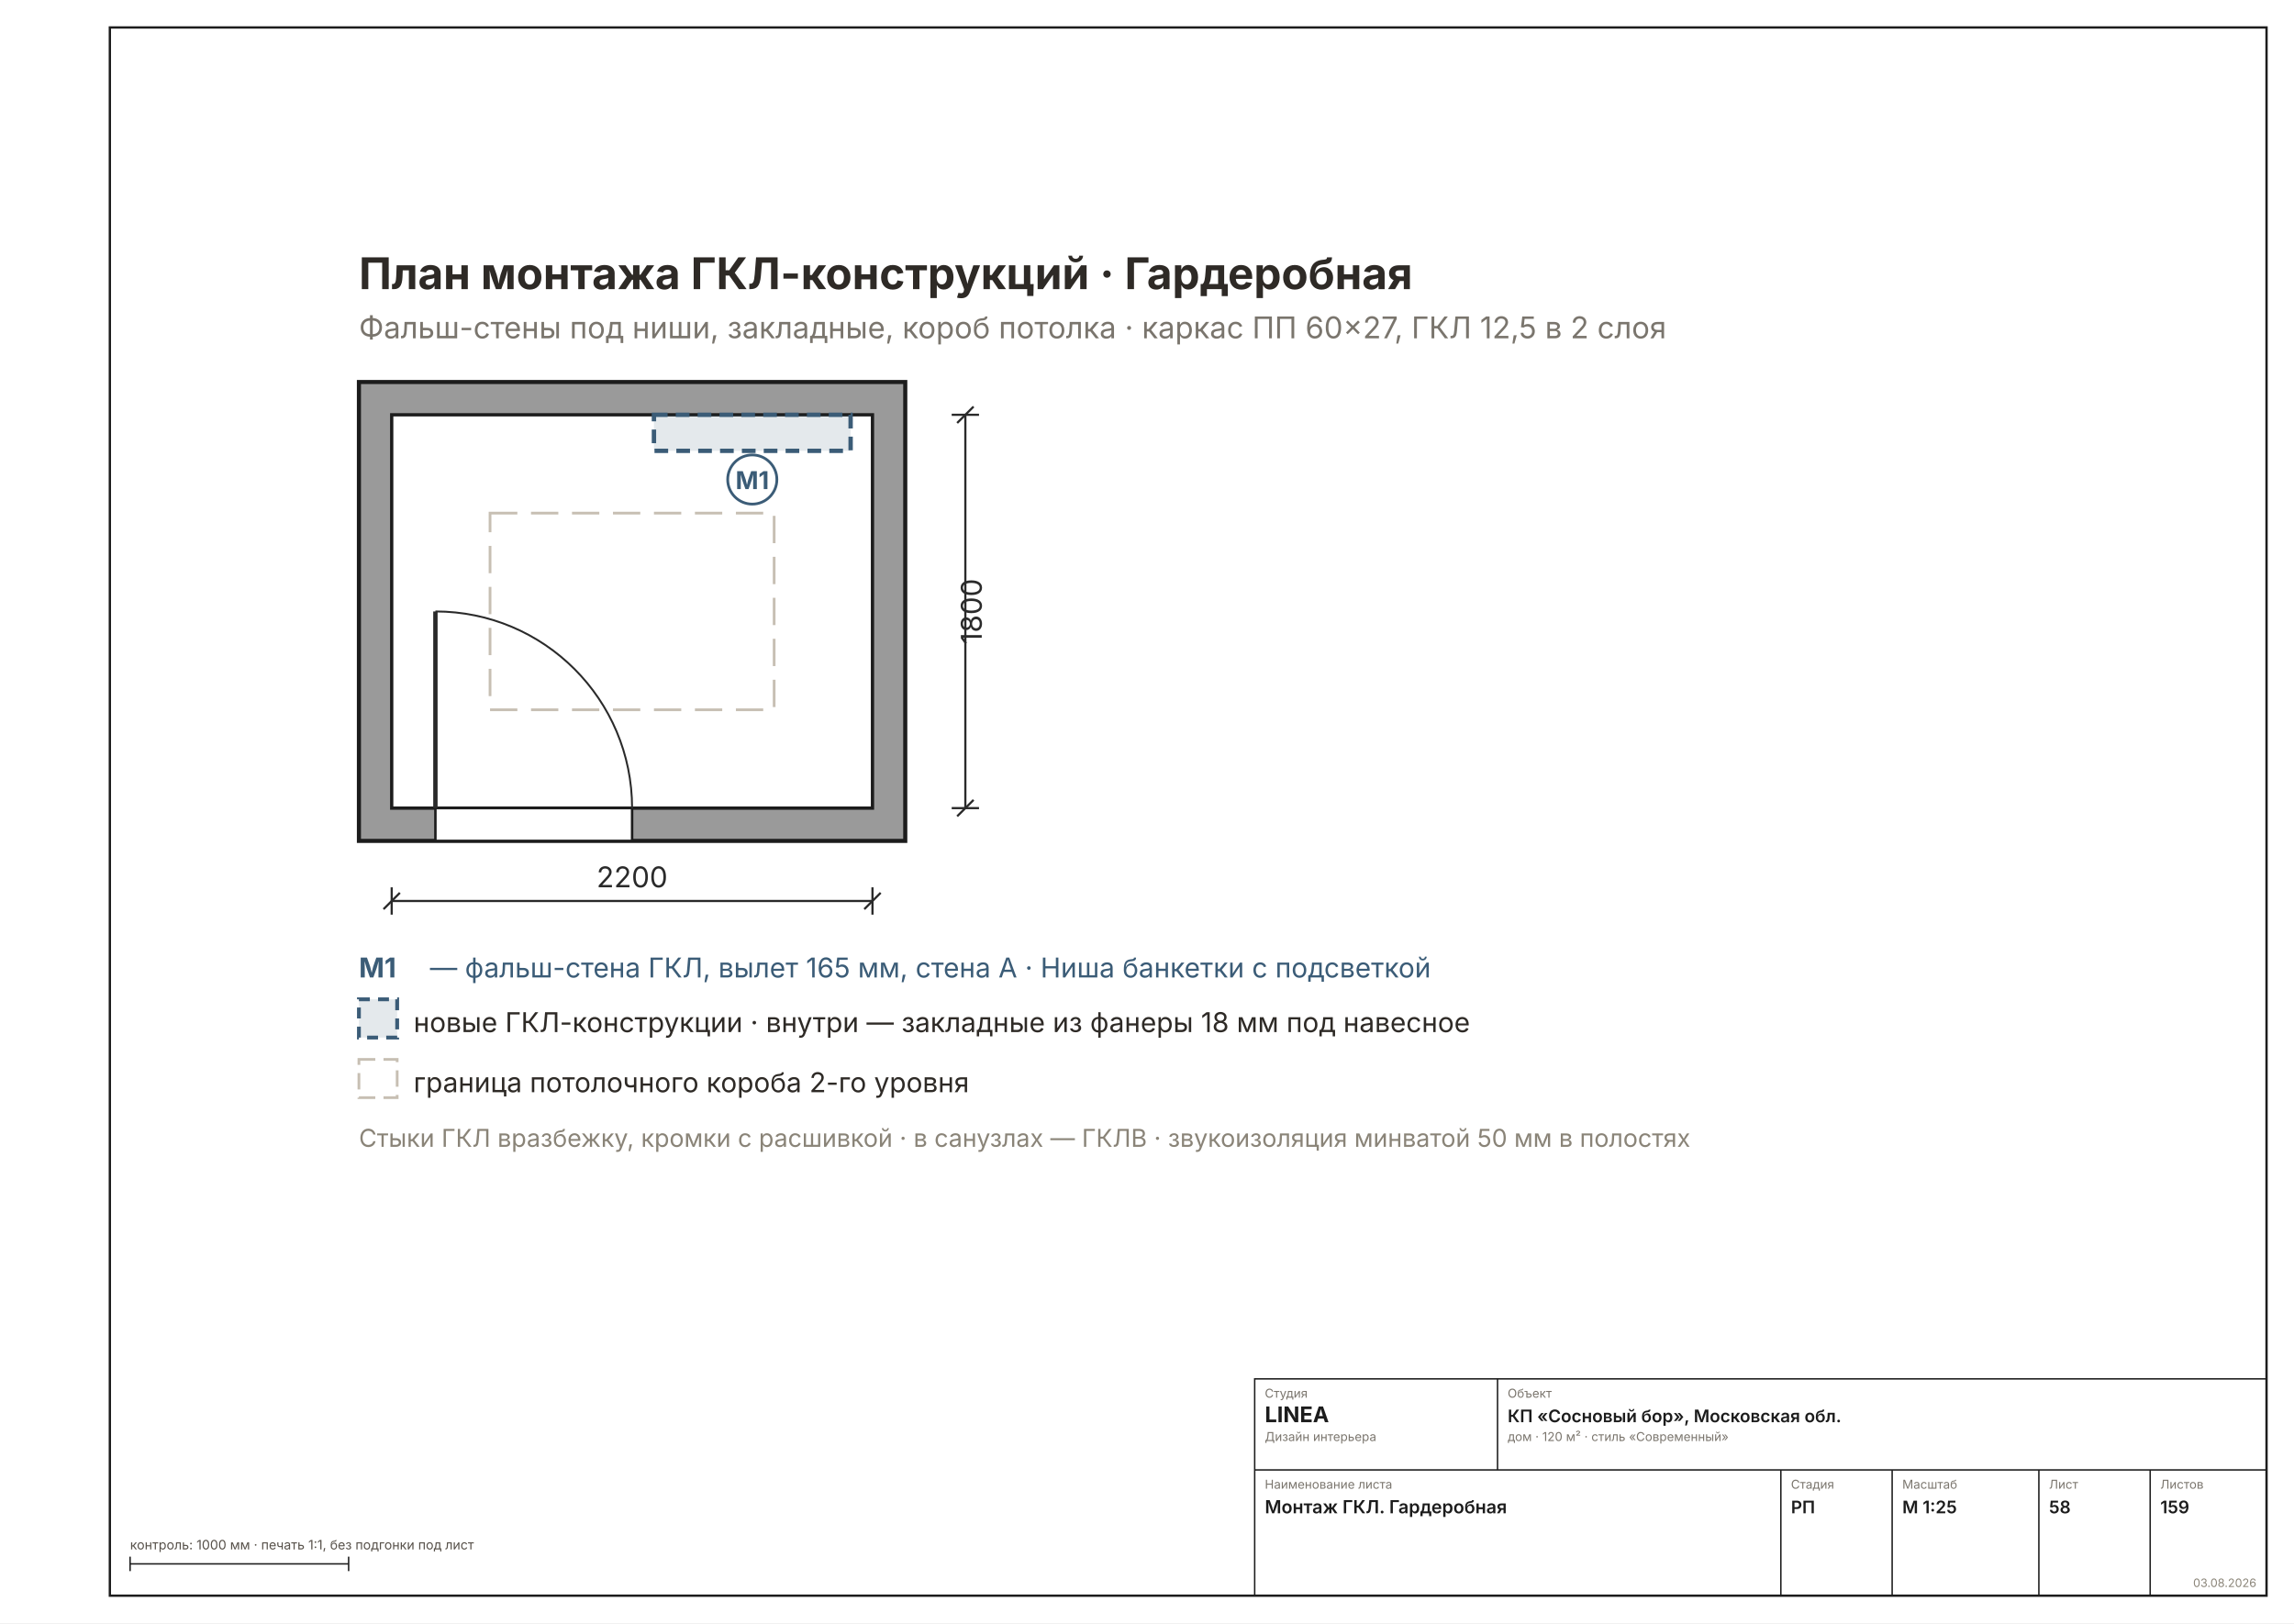
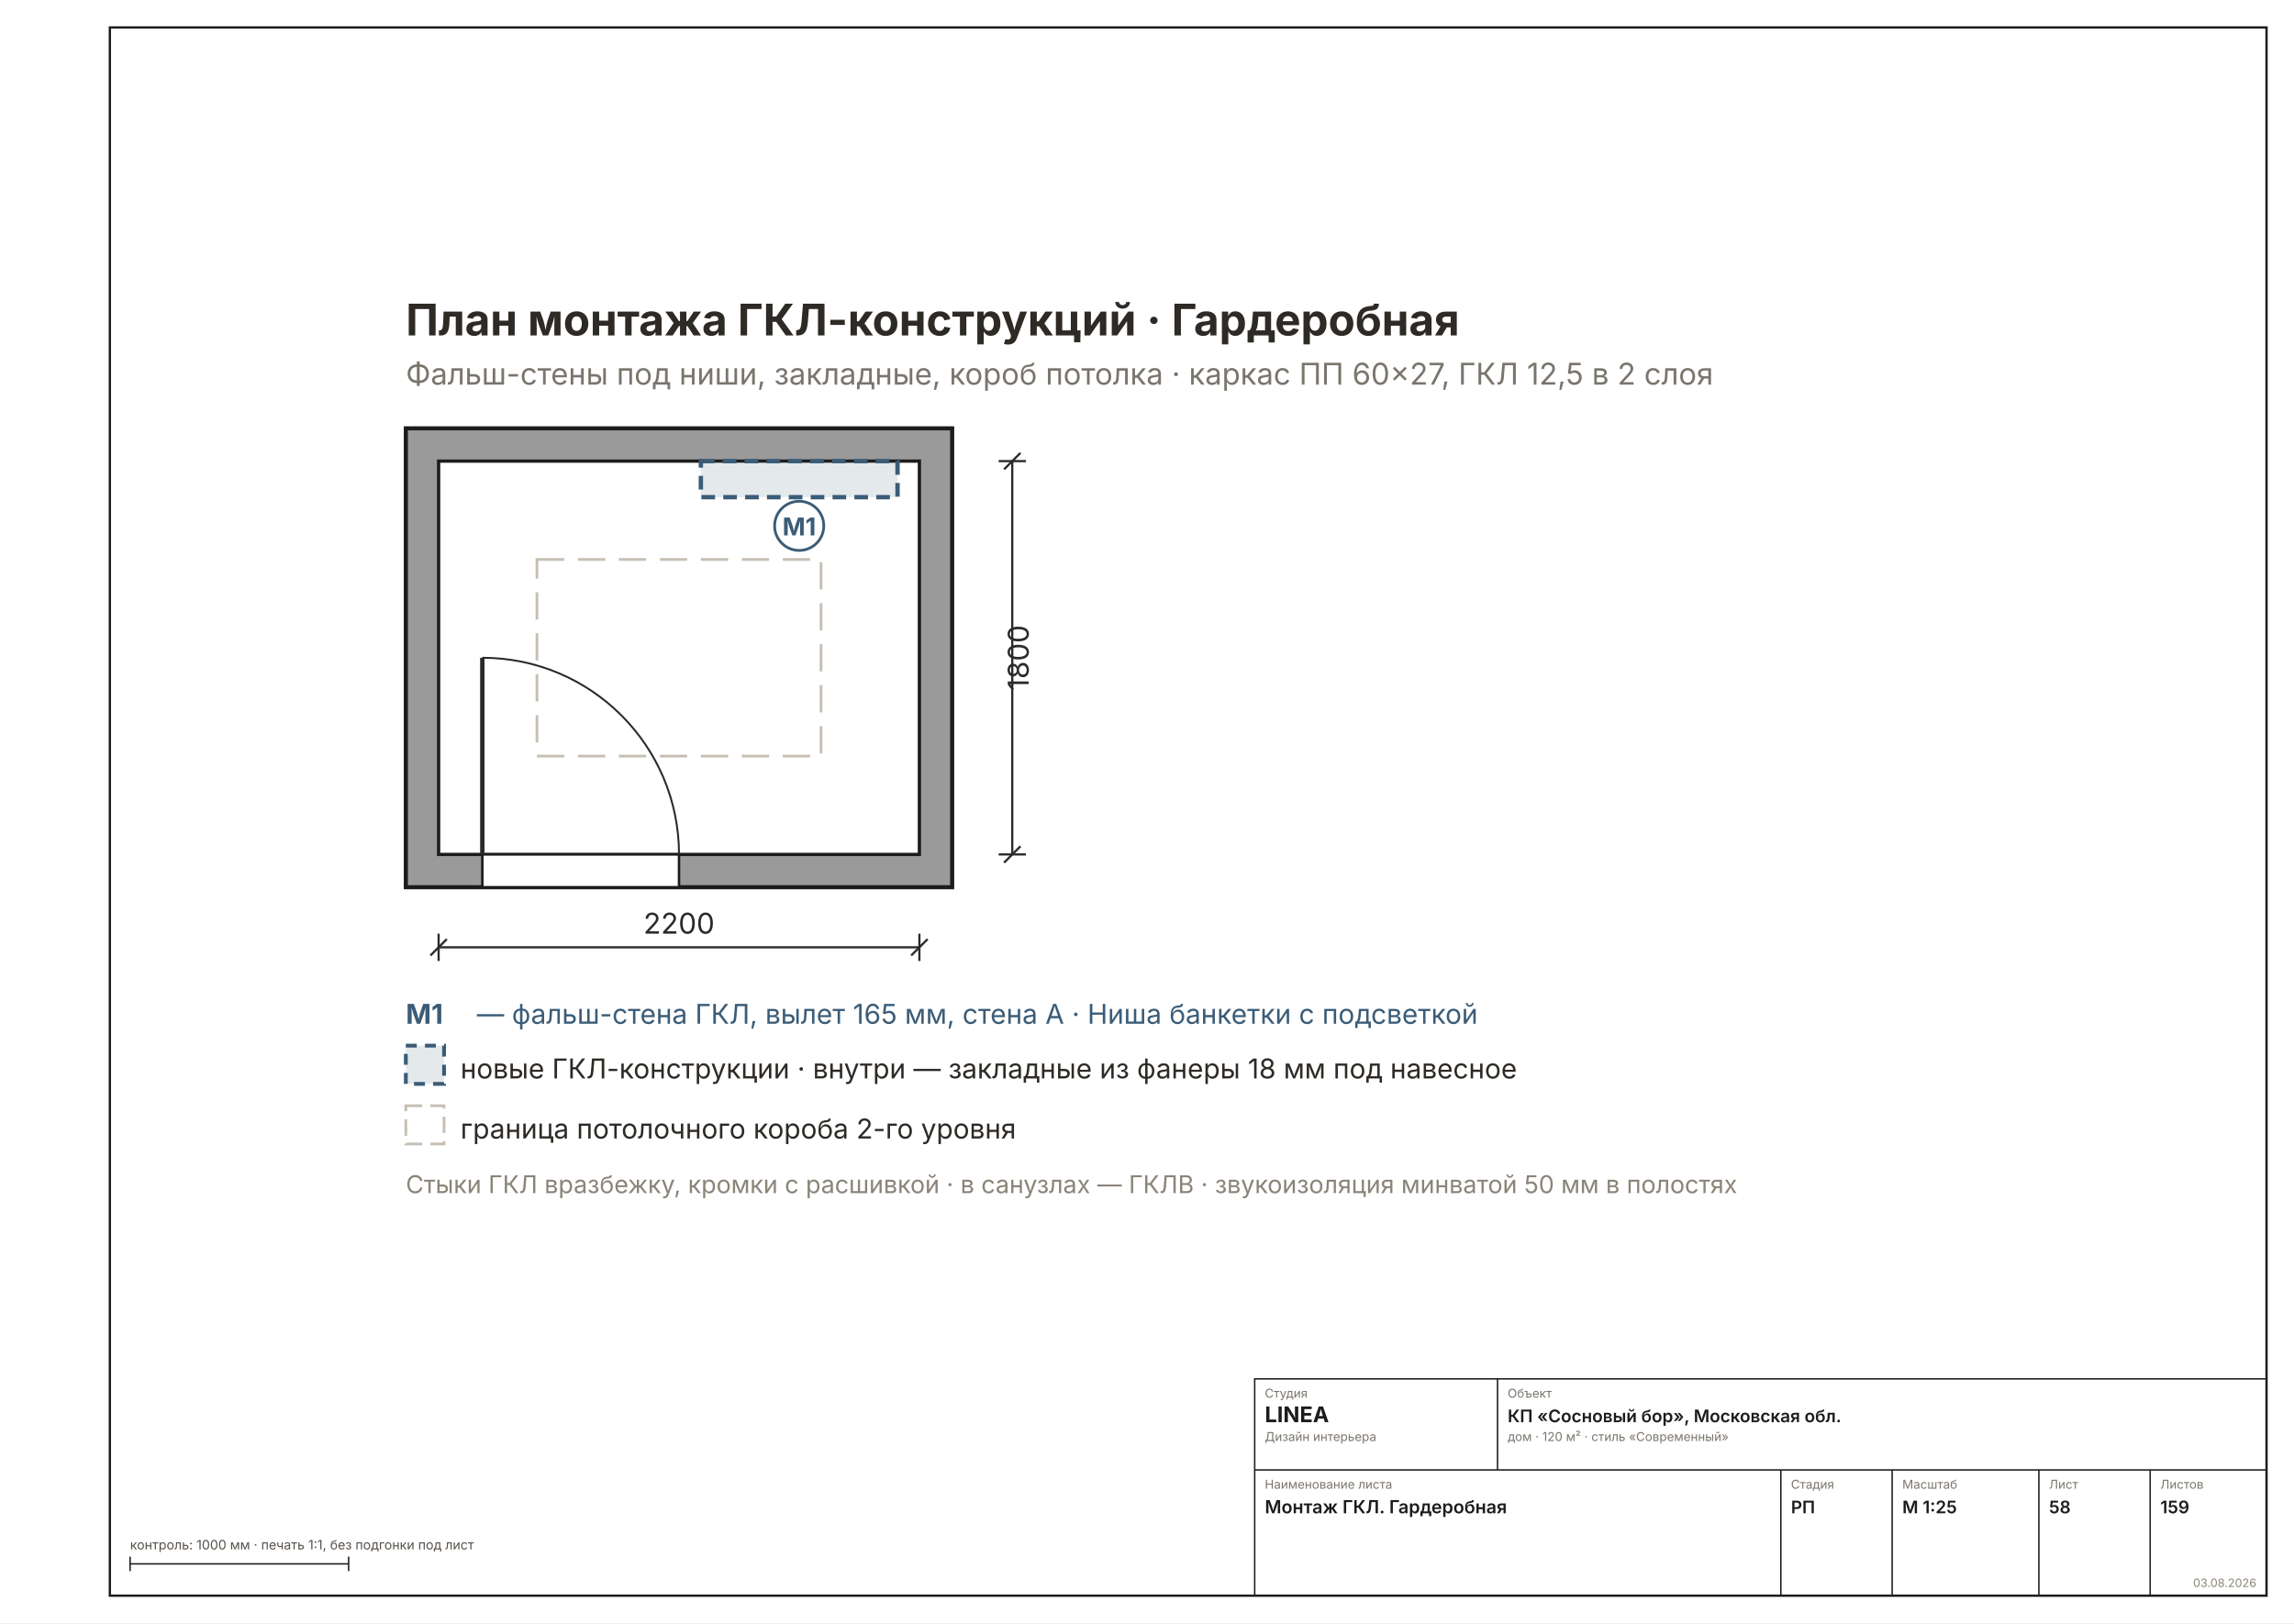
<svg xmlns="http://www.w3.org/2000/svg" width="1587" height="1123" viewBox="0 0 1587 1123" font-family="Inter, &quot;Helvetica Neue&quot;, Arial, sans-serif">
  <rect width="1587" height="1123" fill="#FFFFFF" />
  <rect x="76" y="19" width="1492" height="1085" fill="none" stroke="#1C1C1C" stroke-width="1.6" />
-   <g transform="translate(82 97.99938) scale(1.8898)">
+   <g transform="translate(114.4572 130.0483) scale(1.8898)">
    <defs>
      <pattern id="rh58" width="7" height="7" patternUnits="userSpaceOnUse" patternTransform="rotate(45)">
        <rect width="7" height="7" fill="#9A9A9A" />
        <line x1="0" y1="0" x2="0" y2="7" stroke="#6E6E6E" stroke-width="2" />
      </pattern>
    </defs>
    <rect x="88" y="88" width="200" height="168" fill="#9A9A9A" stroke="#1C1C1C" stroke-width="1.5" />
    <rect x="100" y="100" width="176" height="144" fill="#FFFFFF" stroke="#1C1C1C" stroke-width="1.2" />
    <rect x="116" y="244" width="72" height="12" fill="#FFFFFF" stroke="#1C1C1C" stroke-width="0.9" />
    <line x1="116" y1="244" x2="116" y2="172" stroke="#2A2A2A" stroke-width="1.6" />
    <path d="M 188 244 A 72 72 0 0 0 116 172" fill="none" stroke="#2A2A2A" stroke-width="0.7" />
    <rect x="136" y="136" width="104" height="72" fill="none" stroke="#C7BFB3" stroke-width="1" stroke-dasharray="10 5" />
    <rect x="196" y="100" width="72" height="13.2" fill="#3B5C7722" stroke="#3B5C77" stroke-width="1.6" stroke-dasharray="5 3" />
    <circle cx="232" cy="123.7" r="9" fill="#FFFFFFE6" stroke="#3B5C77" stroke-width="1" />
    <text x="232" y="127.2" font-size="9" font-weight="700" fill="#3B5C77" text-anchor="middle">М1</text>
    <text x="88" y="54" font-size="16" font-weight="700" fill="#2E2A26">План монтажа ГКЛ-конструкций · Гардеробная</text>
    <text x="88" y="72" font-size="11" fill="#7A756D">Фальш-стены под ниши, закладные, короб потолка · каркас ПП 60×27, ГКЛ 12,5 в 2 слоя</text>
    <g stroke="#2A2A2A" stroke-width="0.8" fill="none">
      <line x1="100" y1="278" x2="276" y2="278" />
      <line x1="100" y1="273" x2="100" y2="283" />
      <line x1="276" y1="273" x2="276" y2="283" />
      <line x1="97" y1="281" x2="103" y2="275" />
      <line x1="273" y1="281" x2="279" y2="275" />
    </g>
    <text x="188" y="273" font-size="10.5" fill="#2A2A2A" text-anchor="middle">2200</text>
    <g stroke="#2A2A2A" stroke-width="0.8" fill="none">
      <line x1="310" y1="100" x2="310" y2="244" />
      <line x1="305" y1="100" x2="315" y2="100" />
      <line x1="305" y1="244" x2="315" y2="244" />
      <line x1="307" y1="103" x2="313" y2="97" />
      <line x1="307" y1="247" x2="313" y2="241" />
    </g>
    <text x="316" y="172" font-size="10.5" fill="#2A2A2A" transform="rotate(-90 316 172)" text-anchor="middle">1800</text>
    <text x="88" y="306" font-size="10" font-weight="700" fill="#3B5C77">М1</text>
    <text x="114" y="306" font-size="10" fill="#3B5C77">— фальш-стена ГКЛ, вылет 165 мм, стена A · Ниша банкетки с подсветкой</text>
    <g font-size="10" fill="#2E2A26">
      <rect x="88" y="314" width="14" height="14" fill="#3B5C7722" stroke="#3B5C77" stroke-width="1.4" stroke-dasharray="4 3" />
      <text x="108" y="326">новые ГКЛ-конструкции · внутри — закладные из фанеры 18 мм под навесное</text>
      <rect x="88" y="336" width="14" height="14" fill="none" stroke="#C7BFB3" stroke-width="1" stroke-dasharray="6 3" />
      <text x="108" y="348">граница потолочного короба 2-го уровня</text>
    </g>
    <text x="88" y="368" font-size="9" fill="#8A8478">Стыки ГКЛ вразбежку, кромки с расшивкой · в санузлах — ГКЛВ · звукоизоляция минватой 50 мм в полостях</text>
  </g>
  <g stroke="#1C1C1C" stroke-width="1" fill="none">
    <rect x="868" y="954" width="700" height="150" />
    <line x1="868" y1="1017" x2="1568" y2="1017" />
    <line x1="1036" y1="954" x2="1036" y2="1017" />
    <line x1="1232" y1="1017" x2="1232" y2="1104" />
    <line x1="1309" y1="1017" x2="1309" y2="1104" />
    <line x1="1410.5" y1="1017" x2="1410.5" y2="1104" />
    <line x1="1487.5" y1="1017" x2="1487.5" y2="1104" />
  </g>
  <text x="875" y="967" font-size="8.5" fill="#7A756D">Студия</text>
  <text x="875" y="984" font-size="15" font-weight="700" fill="#1C1C1C">LINEA</text>
  <text x="875" y="997" font-size="8.5" fill="#7A756D">Дизайн интерьера</text>
  <text x="1043" y="967" font-size="8.5" fill="#7A756D">Объект</text>
  <text x="1043" y="984" font-size="12" font-weight="600" fill="#1C1C1C">КП «Сосновый бор», Московская обл.</text>
  <text x="1043" y="997" font-size="8.5" fill="#7A756D">дом · 120 м² · стиль «Современный»</text>
  <text x="875" y="1030" font-size="8.5" fill="#7A756D">Наименование листа</text>
  <text x="875" y="1047" font-size="12.5" font-weight="600" fill="#1C1C1C">Монтаж ГКЛ. Гардеробная</text>
  <text x="1239" y="1030" font-size="8.5" fill="#7A756D">Стадия</text>
  <text x="1239" y="1047" font-size="12" font-weight="600" fill="#1C1C1C">РП</text>
  <text x="1316" y="1030" font-size="8.5" fill="#7A756D">Масштаб</text>
  <text x="1316" y="1047" font-size="12" font-weight="600" fill="#1C1C1C">М 1:25</text>
  <text x="1417.5" y="1030" font-size="8.5" fill="#7A756D">Лист</text>
  <text x="1417.5" y="1047" font-size="12" font-weight="600" fill="#1C1C1C">58</text>
  <text x="1494.5" y="1030" font-size="8.5" fill="#7A756D">Листов</text>
  <text x="1494.5" y="1047" font-size="12" font-weight="600" fill="#1C1C1C">159</text>
  <text x="1561" y="1098" font-size="8" fill="#8A8478" text-anchor="end">03.08.2026</text>
  <g stroke="#1C1C1C" stroke-width="1">
    <line x1="90" y1="1082" x2="241.184" y2="1082" />
    <line x1="90" y1="1077" x2="90" y2="1087" />
    <line x1="241.184" y1="1077" x2="241.184" y2="1087" />
  </g>
  <text x="90" y="1072" font-size="9" fill="#57514A">контроль: 1000 мм · печать 1:1, без подгонки под лист</text>
</svg>
